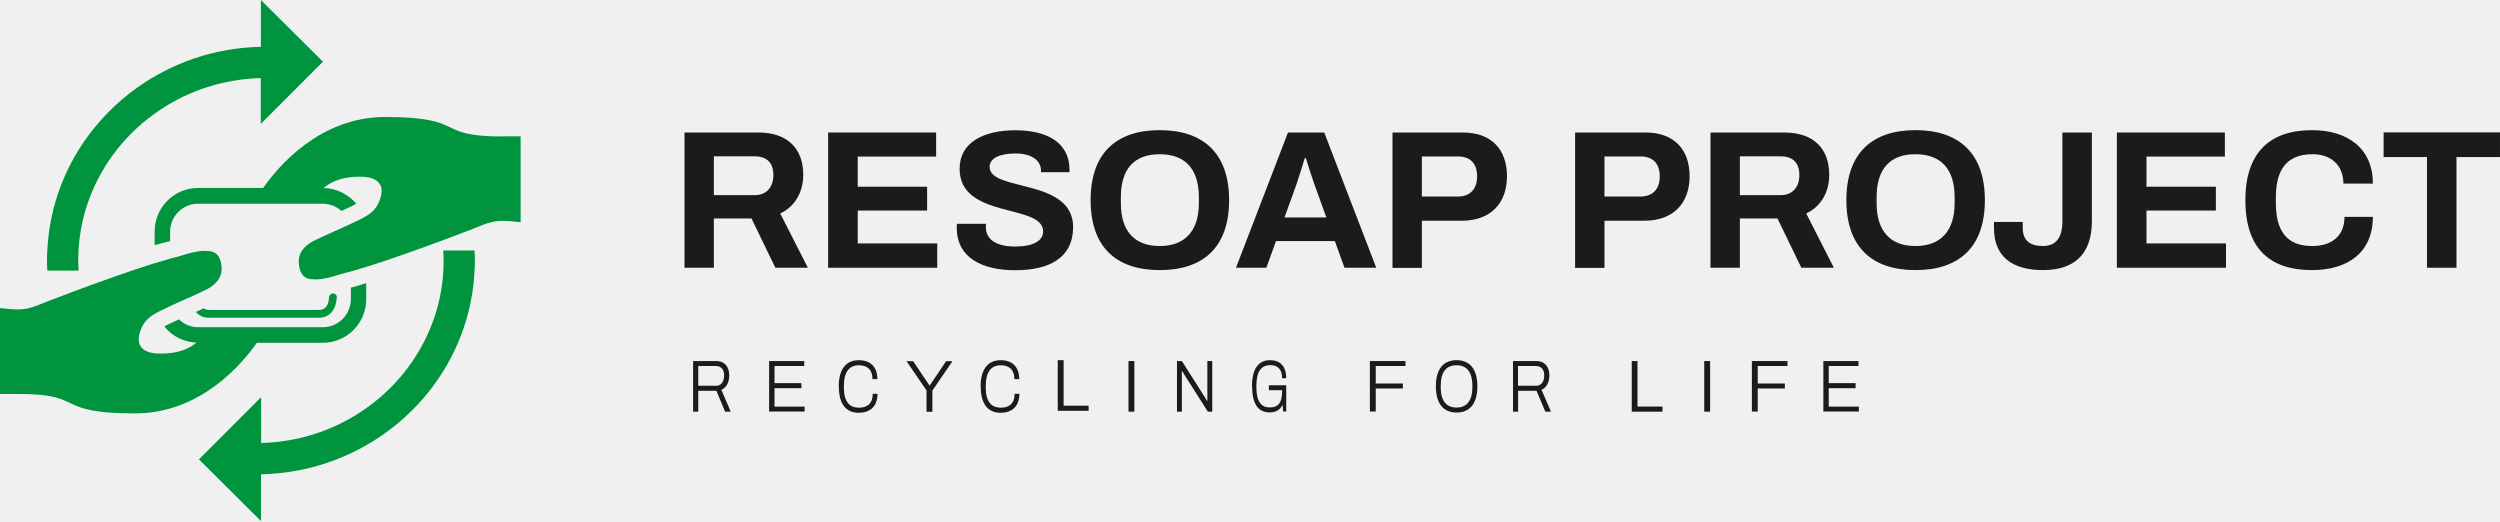
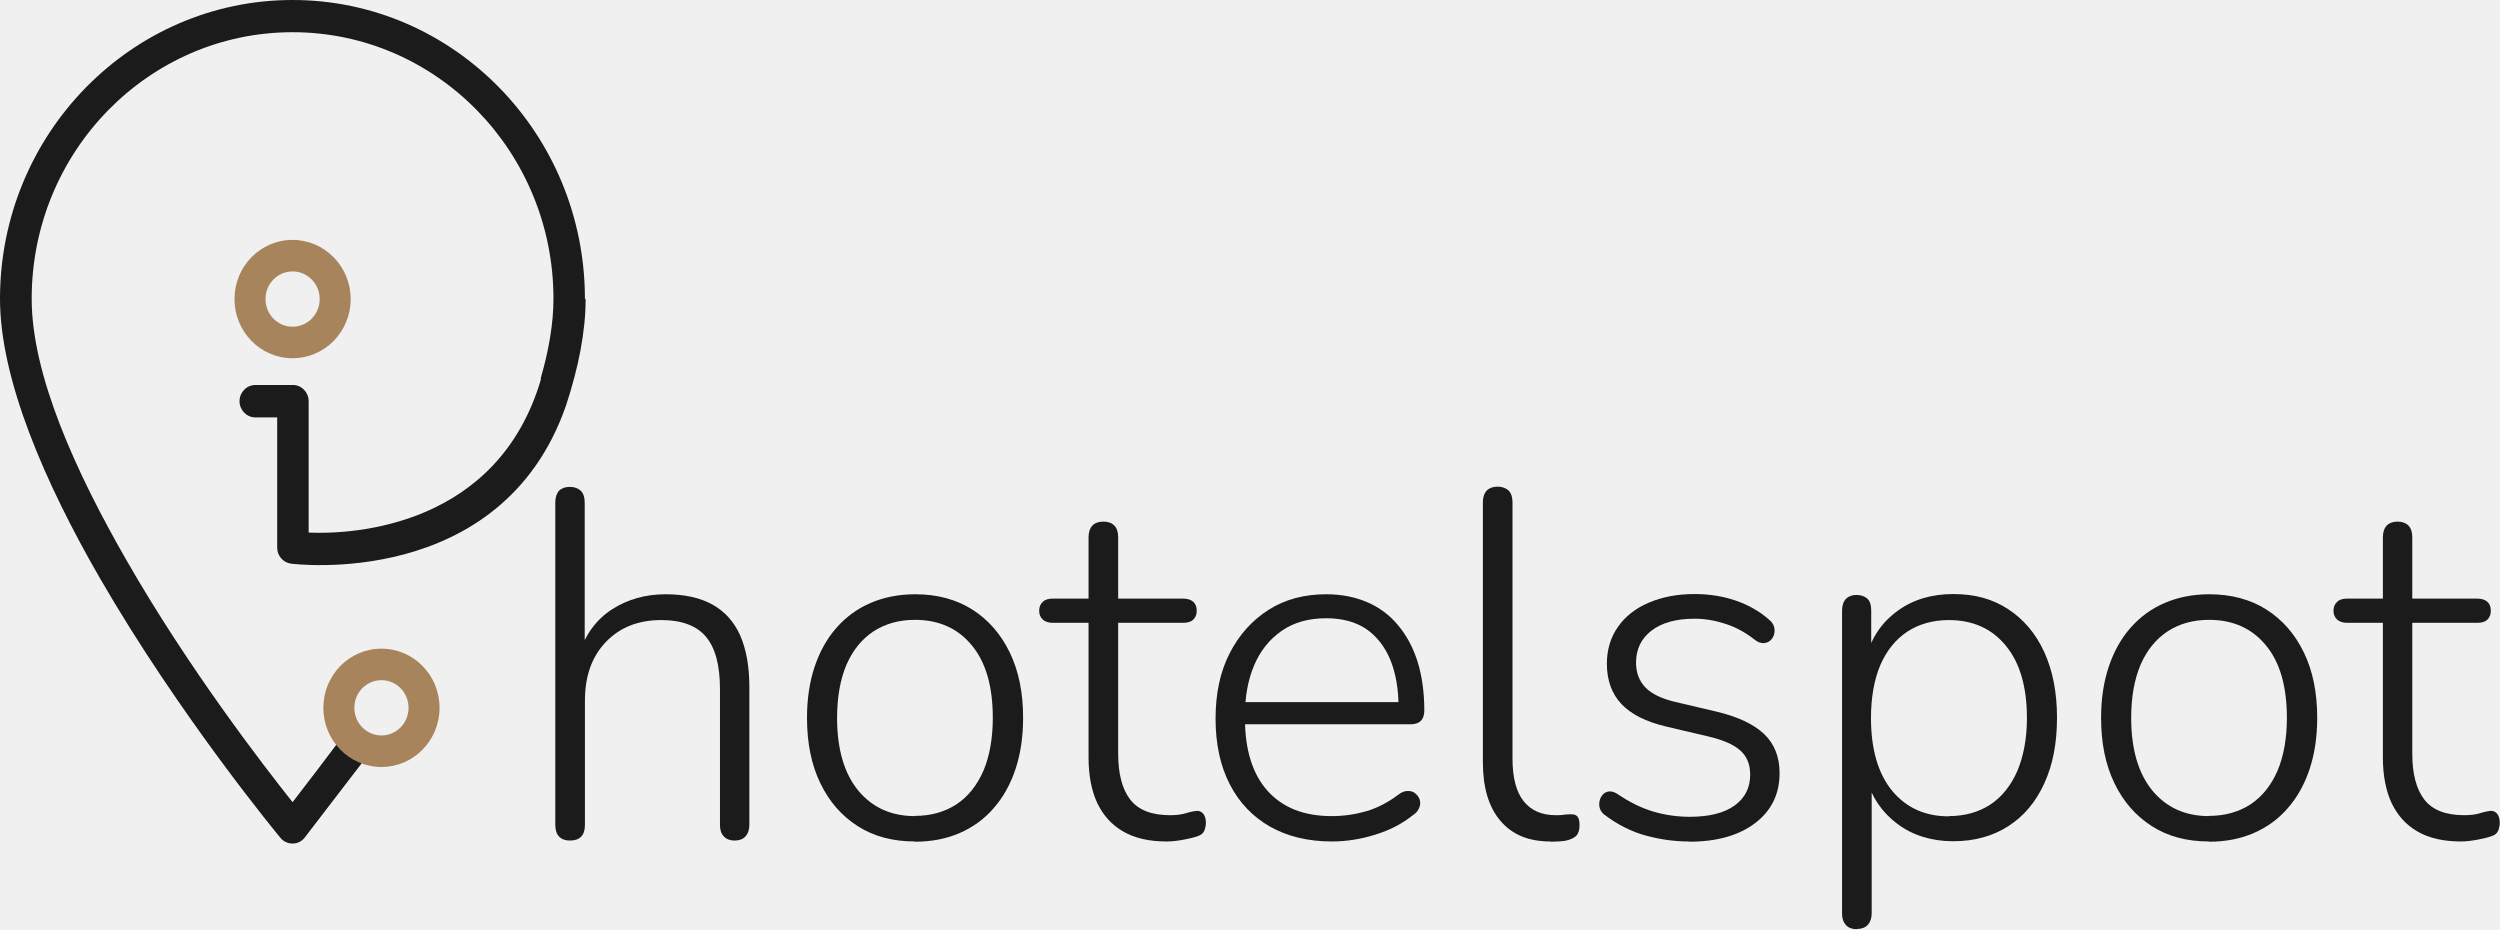
- <svg xmlns="http://www.w3.org/2000/svg" width="403" height="84" viewBox="0 0 403 84" fill="none">
-   <g clip-path="url(#clip0_58_25434)">
-     <path d="M111.73 58.2H115.458C116.869 58.2 117.554 59.18 117.554 60.52C117.554 61.68 117.05 62.52 116.284 62.84L117.796 66.36H116.889L115.478 63H112.557V66.36H111.73V58.2ZM115.378 62.2C116.224 62.2 116.728 61.56 116.728 60.52C116.728 59.58 116.264 59 115.378 59H112.557V62.18H115.378V62.2Z" fill="#1B1B1B" />
-     <path d="M124.003 58.2H129.645V59H124.849V61.76H129.181V62.58H124.849V65.54H129.705V66.34H123.982V58.18L124.003 58.2Z" fill="#1B1B1B" />
-     <path d="M293.946 58.2H299.588V59H294.792V61.76H299.124V62.58H294.792V65.54H299.648V66.34H293.926V58.18L293.946 58.2Z" fill="#1B1B1B" />
-     <path d="M135.205 62.28C135.205 59.48 136.414 58.06 138.449 58.06C140.222 58.06 141.431 59.06 141.431 61.12H140.646C140.646 59.58 139.799 58.88 138.449 58.88C136.978 58.88 136.031 59.86 136.031 62.22V62.48C136.031 64.78 136.958 65.72 138.469 65.72C139.819 65.72 140.686 65.02 140.686 63.48H141.452C141.452 65.58 140.182 66.54 138.449 66.54C136.374 66.54 135.225 65.14 135.225 62.32L135.205 62.28Z" fill="#1B1B1B" />
-     <path d="M158.076 62.28C158.076 59.48 159.285 58.06 161.32 58.06C163.094 58.06 164.303 59.06 164.303 61.12H163.517C163.517 59.58 162.67 58.88 161.32 58.88C159.849 58.88 158.902 59.86 158.902 62.22V62.48C158.902 64.78 159.829 65.72 161.34 65.72C162.691 65.72 163.557 65.02 163.557 63.48H164.323C164.323 65.58 163.053 66.54 161.32 66.54C159.245 66.54 158.096 65.14 158.096 62.32L158.076 62.28Z" fill="#1B1B1B" />
-     <path d="M149.371 62.96L146.127 58.22H147.195L149.835 62.14H149.875L152.515 58.22H153.542L150.298 62.96V66.38H149.351V62.96H149.371Z" fill="#1B1B1B" />
-     <path d="M170.508 58.06H171.455V65.4H175.485V66.22H170.508V58.06Z" fill="#1B1B1B" />
-     <path d="M181.912 58.2H182.859V66.36H181.912V58.2Z" fill="#1B1B1B" />
-     <path d="M189.73 58.2H190.516L194.103 63.84C194.224 64 194.446 64.4 194.566 64.62H194.627V58.2H195.413V66.36H194.708L191.04 60.6C190.939 60.44 190.698 60.02 190.557 59.8H190.516V66.36H189.73V58.2Z" fill="#1B1B1B" />
-     <path d="M201.82 62.28C201.82 59.5 202.828 58.06 204.742 58.06C206.334 58.06 207.341 59.02 207.341 60.98H206.676C206.676 59.4 205.85 58.86 204.762 58.86C203.372 58.86 202.526 59.82 202.526 62.16V62.4C202.526 64.76 203.332 65.68 204.682 65.68C206.112 65.68 206.676 64.86 206.676 63.08V62.9H204.541V62.1H207.341V66.34H206.838L206.757 65.24C206.334 66.14 205.528 66.48 204.702 66.48C202.808 66.48 201.84 65.12 201.84 62.26L201.82 62.28Z" fill="#1B1B1B" />
-     <path d="M220.822 58.2H226.565V59H221.769V61.82H226.142V62.62H221.769V66.34H220.822V58.18V58.2Z" fill="#1B1B1B" />
-     <path d="M231.461 62.28C231.461 59.46 232.71 58.06 234.806 58.06C236.901 58.06 238.151 59.46 238.151 62.28C238.151 65.1 236.901 66.5 234.806 66.5C232.71 66.5 231.461 65.1 231.461 62.28ZM237.345 62.42V62.18C237.345 59.84 236.337 58.88 234.786 58.88C233.234 58.88 232.247 59.84 232.247 62.18V62.42C232.247 64.74 233.254 65.7 234.786 65.7C236.317 65.7 237.345 64.74 237.345 62.42Z" fill="#1B1B1B" />
-     <path d="M243.875 58.2H247.643C249.074 58.2 249.759 59.18 249.759 60.52C249.759 61.68 249.255 62.52 248.489 62.84L250.021 66.36H249.114L247.683 63H244.721V66.36H243.895V58.2H243.875ZM247.562 62.2C248.409 62.2 248.933 61.56 248.933 60.52C248.933 59.58 248.469 59 247.562 59H244.701V62.18H247.562V62.2Z" fill="#1B1B1B" />
-     <path d="M263.018 58.2H263.965V65.54H267.995V66.36H263.038V58.2H263.018Z" fill="#1B1B1B" />
-     <path d="M274.725 58.2H275.672V66.36H274.725V58.2Z" fill="#1B1B1B" />
-     <path d="M282.4 58.2H288.143V59H283.347V61.82H287.72V62.62H283.347V66.34H282.4V58.18V58.2Z" fill="#1B1B1B" />
-     <path d="M110.34 21.36H122.269C127.105 21.36 129.482 24.12 129.482 28.16C129.482 30.98 128.152 33.28 125.775 34.42L130.228 43.16H124.989L121.14 35.22H115.075V43.16H110.34V21.36ZM121.644 31.46C123.518 31.46 124.666 30.22 124.666 28.22C124.666 26.22 123.599 25.2 121.644 25.2H115.075V31.46H121.644Z" fill="#1B1B1B" />
-     <path d="M133.512 21.36H150.902V25.24H138.268V30.1H149.451V33.94H138.268V39.24H151.083V43.16H133.492V21.36H133.512Z" fill="#1B1B1B" />
-     <path d="M154.227 36.68C154.227 36.48 154.227 36.2 154.267 36.08H158.962C158.922 36.2 158.922 36.46 158.922 36.62C158.922 38.66 160.695 39.74 163.616 39.74C166.538 39.74 168.15 38.84 168.15 37.3C168.15 32.78 154.69 35.36 154.69 27.22C154.69 22.9 158.619 21 163.677 21C168.735 21 172.402 22.94 172.402 27.38V27.76H167.808V27.5C167.808 25.82 166.216 24.74 163.717 24.74C161.057 24.74 159.526 25.54 159.526 26.9C159.526 30.96 172.986 28.68 172.986 36.6C172.986 41.62 169.057 43.56 163.677 43.56C158.297 43.56 154.227 41.56 154.227 36.7V36.68Z" fill="#1B1B1B" />
-     <path d="M175.807 32.26C175.807 24.64 179.998 20.98 186.95 20.98C193.901 20.98 198.133 24.64 198.133 32.26C198.133 39.88 193.942 43.54 186.95 43.54C179.958 43.54 175.807 39.86 175.807 32.26ZM193.257 32.76V31.78C193.257 27.26 191.06 24.86 186.929 24.86C182.799 24.86 180.683 27.28 180.683 31.78V32.76C180.683 37.2 182.839 39.66 186.929 39.66C191.02 39.66 193.257 37.22 193.257 32.76Z" fill="#1B1B1B" />
-     <path d="M207.625 21.36H213.468L221.85 43.16H216.732L215.181 38.86H205.69L204.139 43.16H199.242L207.625 21.36ZM213.811 35.06L211.876 29.7C211.554 28.8 210.889 26.78 210.506 25.5H210.325C209.942 26.78 209.317 28.74 208.995 29.7L207.06 35.06H213.831H213.811Z" fill="#1B1B1B" />
-     <path d="M224.469 21.36H235.813C240.448 21.36 242.926 24.12 242.926 28.42C242.926 32.72 240.327 35.58 235.652 35.58H229.204V43.18H224.469V21.38V21.36ZM235.007 31.68C236.982 31.68 238.11 30.48 238.11 28.44C238.11 26.4 237.062 25.22 235.007 25.22H229.204V31.68H235.007Z" fill="#1B1B1B" />
-     <path d="M253.908 21.36H265.253C269.887 21.36 272.366 24.12 272.366 28.42C272.366 32.72 269.766 35.58 265.091 35.58H258.643V43.18H253.908V21.38V21.36ZM264.447 31.68C266.421 31.68 267.55 30.48 267.55 28.44C267.55 26.4 266.502 25.22 264.447 25.22H258.643V31.68H264.447Z" fill="#1B1B1B" />
-     <path d="M275.73 21.36H287.659C292.495 21.36 294.873 24.12 294.873 28.16C294.873 30.98 293.543 33.28 291.165 34.42L295.619 43.16H290.38L286.531 35.22H280.466V43.16H275.73V21.36ZM287.035 31.46C288.909 31.46 290.057 30.22 290.057 28.22C290.057 26.22 288.989 25.2 287.035 25.2H280.466V31.46H287.035Z" fill="#1B1B1B" />
-     <path d="M297.635 32.26C297.635 24.64 301.826 20.98 308.778 20.98C315.729 20.98 319.961 24.64 319.961 32.26C319.961 39.88 315.77 43.54 308.778 43.54C301.786 43.54 297.635 39.86 297.635 32.26ZM315.085 32.76V31.78C315.085 27.26 312.888 24.86 308.758 24.86C304.627 24.86 302.511 27.28 302.511 31.78V32.76C302.511 37.2 304.667 39.66 308.758 39.66C312.848 39.66 315.085 37.22 315.085 32.76Z" fill="#1B1B1B" />
-     <path d="M321.432 36.76V35.78H326.066V36.76C326.066 38.7 327.154 39.66 329.31 39.66C331.466 39.66 332.454 38.26 332.454 35.66V21.36H337.209V35.66C337.209 41 334.348 43.54 329.33 43.54C324.313 43.54 321.432 41.32 321.432 36.78V36.76Z" fill="#1B1B1B" />
-     <path d="M341.258 21.36H358.648V25.24H346.014V30.1H357.197V33.94H346.014V39.24H358.829V43.16H341.238V21.36H341.258Z" fill="#1B1B1B" />
-     <path d="M361.953 32.26C361.953 24.64 365.862 20.98 372.693 20.98C378.315 20.98 382.506 23.8 382.506 29.6H377.751C377.751 26.58 375.716 24.86 372.774 24.86C368.703 24.86 366.87 27.28 366.87 31.76V32.74C366.87 37.32 368.703 39.66 372.733 39.66C375.917 39.66 377.932 38 377.932 34.96H382.506C382.506 40.74 378.416 43.54 372.693 43.54C365.862 43.54 361.953 40.04 361.953 32.26Z" fill="#1B1B1B" />
-     <path d="M391.23 25.32H384.238V21.34H402.998V25.32H395.986V43.16H391.23V25.32Z" fill="#1B1B1B" />
-     <path d="M80.943 22C69.84 22 75.422 18.86 62.082 18.86C51.423 18.86 44.693 27.04 42.416 30.3H31.938C28.049 30.3 24.926 33.46 24.926 37.32V39.54C24.926 39.54 25.047 39.5 25.107 39.48L25.389 39.4C25.853 39.26 26.316 39.14 26.759 39.04C26.981 38.98 27.223 38.92 27.424 38.86V37.34C27.424 34.86 29.439 32.84 31.918 32.84H52.028C52.451 32.84 52.834 32.9 53.216 33C53.901 33.18 54.526 33.54 55.05 34C55.252 33.92 55.433 33.82 55.614 33.74L56.178 33.48C56.622 33.28 57.045 33.08 57.428 32.84C56.904 32.22 56.279 31.68 55.594 31.3C54.587 30.68 53.418 30.34 52.148 30.32C53.136 29.46 54.889 28.48 57.891 28.48C58.939 28.48 60.269 28.58 61.035 29.42C61.82 30.28 61.518 31.54 61.115 32.5C60.712 33.44 60.148 34.12 59.302 34.66C58.496 35.2 57.589 35.58 56.722 36C54.849 36.9 52.934 37.68 51.081 38.58C50.254 38.94 49.448 39.44 48.884 40.14C48.38 40.74 48.118 41.5 48.159 42.3C48.199 43.16 48.461 44.32 49.307 44.76C49.63 44.92 49.992 45 50.355 45.02C51.221 45.1 52.108 44.96 52.954 44.76C53.861 44.54 54.728 44.22 55.634 44C56.158 43.88 56.662 43.74 57.166 43.58C58.858 43.1 60.551 42.56 62.203 42C64.037 41.38 65.871 40.74 67.684 40.08C67.825 40.02 67.986 39.98 68.147 39.92C70.828 38.94 73.487 37.96 76.167 36.92C77.396 36.44 78.706 35.82 80.036 35.66C81.305 35.5 82.635 35.7 83.925 35.82V21.98H80.963L80.943 22Z" fill="#00943E" />
-     <path d="M57.91 46C57.467 46.14 57.044 46.26 56.56 46.36V48.22C56.56 50.7 54.545 52.74 52.067 52.74H31.957C31.494 52.74 31.05 52.68 30.627 52.54C30.365 52.46 30.083 52.36 29.841 52.22C29.479 52.02 29.156 51.78 28.874 51.48C28.653 51.56 28.451 51.66 28.25 51.76L27.706 52.02C27.282 52.2 26.879 52.4 26.497 52.62C26.92 53.16 27.423 53.62 27.968 54C28.068 54.06 28.169 54.14 28.27 54.2C29.257 54.8 30.426 55.18 31.675 55.22C30.668 56.08 28.935 57 25.993 57C24.945 57 23.615 56.9 22.849 56.06C22.064 55.2 22.366 53.94 22.769 52.98C23.172 52.04 23.736 51.36 24.582 50.82C25.388 50.28 26.295 49.9 27.162 49.48C29.035 48.58 30.95 47.8 32.803 46.9C33.63 46.54 34.436 46.04 35 45.34C35.504 44.74 35.766 43.98 35.725 43.18C35.685 42.32 35.423 41.16 34.577 40.72C34.254 40.56 33.892 40.48 33.529 40.46C32.662 40.38 31.776 40.52 30.93 40.72C30.023 40.94 29.156 41.26 28.25 41.48C27.726 41.6 27.222 41.74 26.718 41.9C25.026 42.38 23.333 42.92 21.681 43.48C19.847 44.1 18.013 44.74 16.2 45.4C16.059 45.46 15.898 45.5 15.736 45.56C13.056 46.54 10.397 47.52 7.717 48.56C6.488 49.04 5.178 49.66 3.848 49.82C2.578 49.98 1.249 49.78 -0.041 49.66V63.5H2.921C14.024 63.5 8.442 66.64 21.781 66.64C32.38 66.64 39.09 58.56 41.407 55.26H52.027C55.916 55.26 59.039 52.1 59.039 48.22V45.64C58.636 45.76 58.253 45.88 57.87 46H57.91Z" fill="#00943E" />
-     <path d="M54.283 47.92C54.283 47.92 54.283 49.48 53.356 50.44C52.853 50.94 52.188 51.22 51.382 51.22H33.69C32.884 51.22 32.219 50.96 31.715 50.44C31.675 50.38 31.614 50.34 31.574 50.28C31.997 50.1 32.42 49.92 32.824 49.7C33.045 49.86 33.347 49.96 33.71 49.96H51.402C51.865 49.96 52.208 49.82 52.47 49.56C53.034 48.98 53.034 47.96 53.034 47.94C53.034 47.6 53.316 47.32 53.659 47.3C54.041 47.3 54.303 47.58 54.303 47.92H54.283Z" fill="#00943E" />
-     <path d="M52.067 9.96L42.053 0V7.54C38.829 7.62 35.726 8.1 32.764 8.96C18.618 13.1 8.201 25.66 7.616 40.64C7.576 41.06 7.576 41.5 7.576 41.94C7.576 42.52 7.576 43.06 7.637 43.62H12.674C12.634 43.06 12.614 42.52 12.614 41.94C12.614 38.52 13.218 35.22 14.347 32.16C16.523 26.22 20.573 21.18 25.852 17.68C30.487 14.58 36.048 12.76 42.033 12.58V19.98L52.047 9.96H52.067Z" fill="#00943E" />
-     <path d="M32.059 74.04L42.073 84V76.46C45.297 76.38 48.4 75.9 51.362 75.04C65.508 70.9 75.925 58.34 76.51 43.36C76.55 42.94 76.55 42.5 76.55 42.06C76.55 41.48 76.55 40.94 76.489 40.38H71.452C71.492 40.94 71.512 41.48 71.512 42.06C71.512 45.48 70.908 48.78 69.779 51.84C67.603 57.78 63.553 62.82 58.274 66.32C53.639 69.42 48.078 71.24 42.093 71.42V64.02L32.079 74.04H32.059Z" fill="#00943E" />
+ <svg xmlns="http://www.w3.org/2000/svg" width="226" height="84" viewBox="0 0 226 84" fill="none">
+   <g clip-path="url(#clip0_99_12210)">
+     <path d="M51.507 75.986C51.092 75.986 50.76 75.862 50.531 75.614C50.303 75.366 50.199 75.015 50.199 74.581V45.418C50.199 44.963 50.324 44.612 50.531 44.364C50.76 44.137 51.092 44.013 51.507 44.013C51.922 44.013 52.255 44.137 52.504 44.364C52.732 44.592 52.857 44.943 52.857 45.418V59.153H52.317C52.919 57.356 53.915 55.992 55.327 55.084C56.739 54.175 58.358 53.721 60.185 53.721C61.867 53.721 63.278 54.03 64.4 54.65C65.52 55.27 66.351 56.199 66.912 57.438C67.451 58.678 67.742 60.227 67.742 62.086V74.581C67.742 75.015 67.617 75.366 67.389 75.614C67.161 75.862 66.829 75.986 66.413 75.986C65.998 75.986 65.666 75.862 65.438 75.614C65.188 75.366 65.085 75.015 65.085 74.581V62.292C65.085 60.144 64.669 58.574 63.818 57.562C62.988 56.571 61.638 56.054 59.791 56.054C57.694 56.054 56.033 56.715 54.767 58.037C53.5 59.359 52.877 61.135 52.877 63.345V74.581C52.877 75.511 52.421 75.986 51.528 75.986H51.507Z" fill="#1B1B1B" />
+     <path d="M82.711 76.069C80.718 76.069 78.995 75.615 77.541 74.685C76.088 73.756 74.967 72.475 74.157 70.802C73.348 69.129 72.953 67.167 72.953 64.895C72.953 63.201 73.181 61.652 73.638 60.289C74.095 58.926 74.739 57.749 75.611 56.757C76.482 55.766 77.5 55.022 78.704 54.506C79.908 53.99 81.257 53.721 82.731 53.721C84.704 53.721 86.427 54.176 87.901 55.105C89.354 56.034 90.475 57.315 91.285 58.988C92.094 60.661 92.489 62.623 92.489 64.895C92.489 66.609 92.26 68.138 91.804 69.522C91.347 70.885 90.704 72.062 89.832 73.053C88.98 74.045 87.942 74.788 86.759 75.305C85.576 75.821 84.226 76.09 82.731 76.09L82.711 76.069ZM82.711 73.756C84.143 73.756 85.389 73.404 86.448 72.723C87.506 72.021 88.316 71.009 88.897 69.687C89.458 68.365 89.749 66.754 89.749 64.895C89.749 62.065 89.126 59.876 87.859 58.348C86.593 56.799 84.87 56.034 82.711 56.034C81.278 56.034 80.032 56.386 78.974 57.067C77.915 57.769 77.105 58.761 76.524 60.083C75.963 61.404 75.673 63.016 75.673 64.895C75.673 67.725 76.316 69.914 77.583 71.463C78.87 73.012 80.572 73.776 82.711 73.776V73.756Z" fill="#1B1B1B" />
+     <path d="M105.464 76.069C103.907 76.069 102.599 75.78 101.561 75.181C100.502 74.582 99.734 73.714 99.194 72.599C98.675 71.484 98.405 70.1 98.405 68.489V56.303H95.166C94.793 56.303 94.481 56.2 94.274 56.014C94.045 55.807 93.941 55.539 93.941 55.208C93.941 54.878 94.045 54.609 94.274 54.403C94.481 54.196 94.793 54.114 95.166 54.114H98.405V48.558C98.405 48.103 98.529 47.752 98.758 47.504C98.986 47.277 99.318 47.153 99.754 47.153C100.19 47.153 100.502 47.277 100.73 47.504C100.958 47.732 101.083 48.083 101.083 48.558V54.114H106.958C107.353 54.114 107.664 54.217 107.872 54.403C108.079 54.589 108.183 54.857 108.183 55.208C108.183 55.559 108.079 55.807 107.872 56.014C107.664 56.22 107.353 56.303 106.958 56.303H101.083V68.117C101.083 69.935 101.436 71.319 102.163 72.269C102.889 73.219 104.093 73.694 105.775 73.694C106.356 73.694 106.834 73.632 107.228 73.508C107.623 73.384 107.955 73.322 108.225 73.301C108.432 73.301 108.619 73.384 108.764 73.549C108.91 73.714 109.014 74.004 109.014 74.375C109.014 74.623 108.951 74.871 108.868 75.098C108.764 75.325 108.578 75.491 108.308 75.573C107.996 75.697 107.56 75.8 107.021 75.904C106.46 76.007 105.962 76.069 105.484 76.069H105.464Z" fill="#1B1B1B" />
+     <path d="M120.412 76.069C118.253 76.069 116.385 75.615 114.807 74.726C113.25 73.838 112.025 72.558 111.174 70.905C110.323 69.253 109.887 67.27 109.887 64.978C109.887 62.685 110.302 60.744 111.153 59.071C112.004 57.398 113.188 56.076 114.682 55.126C116.177 54.176 117.921 53.721 119.873 53.721C121.284 53.721 122.509 53.969 123.609 54.444C124.71 54.919 125.644 55.621 126.391 56.53C127.16 57.439 127.741 58.534 128.156 59.835C128.551 61.136 128.758 62.582 128.758 64.213C128.758 64.626 128.654 64.957 128.447 65.163C128.239 65.37 127.928 65.473 127.554 65.473H111.817V63.47H127.16L126.433 64.028C126.433 62.313 126.184 60.867 125.686 59.649C125.187 58.451 124.461 57.522 123.506 56.861C122.551 56.22 121.347 55.89 119.893 55.89C118.316 55.89 116.966 56.262 115.866 57.026C114.765 57.79 113.935 58.823 113.375 60.145C112.814 61.467 112.544 62.974 112.544 64.689V64.936C112.544 67.787 113.229 69.976 114.579 71.484C115.949 73.012 117.88 73.776 120.371 73.776C121.45 73.776 122.468 73.632 123.485 73.343C124.481 73.053 125.457 72.558 126.412 71.835C126.703 71.608 126.993 71.504 127.263 71.504C127.533 71.504 127.782 71.566 127.948 71.731C128.135 71.876 128.26 72.062 128.343 72.289C128.405 72.516 128.405 72.764 128.301 73.012C128.198 73.281 128.011 73.508 127.699 73.714C126.765 74.458 125.665 75.036 124.336 75.449C123.028 75.862 121.7 76.069 120.392 76.069H120.412Z" fill="#1B1B1B" />
+     <path d="M140.154 76.069C138.182 76.069 136.687 75.449 135.629 74.189C134.57 72.95 134.051 71.174 134.051 68.861V45.398C134.051 44.943 134.175 44.592 134.404 44.344C134.632 44.117 134.964 43.993 135.379 43.993C135.795 43.993 136.127 44.117 136.376 44.344C136.604 44.572 136.729 44.923 136.729 45.398V68.572C136.729 70.286 137.061 71.566 137.725 72.413C138.39 73.26 139.365 73.694 140.632 73.694C140.902 73.694 141.151 73.694 141.359 73.652C141.566 73.632 141.774 73.611 141.981 73.611C142.251 73.611 142.459 73.652 142.583 73.797C142.708 73.921 142.791 74.189 142.791 74.603C142.791 75.016 142.687 75.346 142.5 75.553C142.293 75.759 141.961 75.904 141.504 76.007C141.275 76.028 141.047 76.069 140.839 76.069C140.611 76.069 140.404 76.09 140.196 76.09L140.154 76.069Z" fill="#1B1B1B" />
+     <path d="M152.673 76.069C151.366 76.069 150.058 75.883 148.77 75.532C147.483 75.181 146.258 74.561 145.096 73.694C144.867 73.529 144.722 73.343 144.639 73.115C144.556 72.888 144.556 72.661 144.598 72.434C144.639 72.207 144.743 72 144.888 71.835C145.034 71.67 145.241 71.566 145.47 71.546C145.719 71.525 145.947 71.608 146.217 71.773C147.338 72.537 148.438 73.074 149.518 73.384C150.597 73.694 151.677 73.838 152.757 73.838C154.542 73.838 155.891 73.487 156.826 72.806C157.76 72.124 158.217 71.195 158.217 70.017C158.217 69.088 157.905 68.344 157.303 67.828C156.701 67.291 155.725 66.878 154.397 66.568L150.618 65.68C148.791 65.246 147.442 64.565 146.57 63.635C145.698 62.706 145.262 61.487 145.262 60C145.262 58.74 145.594 57.625 146.258 56.675C146.923 55.725 147.836 55.002 149.04 54.486C150.244 53.969 151.615 53.701 153.192 53.701C154.48 53.701 155.705 53.887 156.867 54.279C158.03 54.671 159.047 55.25 159.919 56.014C160.147 56.2 160.313 56.427 160.376 56.654C160.438 56.881 160.438 57.129 160.376 57.356C160.313 57.584 160.189 57.77 160.023 57.914C159.857 58.059 159.649 58.121 159.421 58.141C159.172 58.141 158.922 58.059 158.653 57.852C157.822 57.191 156.95 56.716 156.016 56.406C155.082 56.097 154.147 55.931 153.192 55.931C151.511 55.931 150.203 56.303 149.269 57.026C148.355 57.749 147.899 58.699 147.899 59.897C147.899 60.826 148.189 61.57 148.75 62.148C149.31 62.727 150.203 63.16 151.428 63.449L155.206 64.338C157.095 64.792 158.507 65.453 159.462 66.341C160.396 67.229 160.874 68.406 160.874 69.894C160.874 71.794 160.127 73.301 158.653 74.417C157.179 75.532 155.186 76.09 152.694 76.09L152.673 76.069Z" fill="#1B1B1B" />
+     <path d="M167.85 84C167.435 84 167.103 83.876 166.874 83.628C166.646 83.38 166.521 83.05 166.521 82.596V55.188C166.521 54.733 166.646 54.382 166.874 54.134C167.103 53.907 167.414 53.783 167.829 53.783C168.245 53.783 168.577 53.907 168.826 54.134C169.054 54.362 169.158 54.713 169.158 55.188V59.752L168.681 59.443C169.158 57.687 170.092 56.282 171.504 55.25C172.895 54.217 174.597 53.701 176.57 53.701C178.542 53.701 180.14 54.155 181.531 55.064C182.922 55.973 184.023 57.253 184.791 58.926C185.559 60.599 185.953 62.582 185.953 64.874C185.953 67.167 185.58 69.129 184.812 70.802C184.043 72.496 182.964 73.776 181.552 74.685C180.14 75.594 178.48 76.048 176.57 76.048C174.66 76.048 172.916 75.532 171.525 74.479C170.134 73.446 169.2 72.062 168.701 70.327H169.2V82.575C169.2 83.009 169.075 83.36 168.847 83.608C168.618 83.856 168.286 83.98 167.871 83.98L167.85 84ZM176.175 73.776C177.608 73.776 178.853 73.425 179.912 72.744C180.971 72.041 181.781 71.029 182.362 69.708C182.922 68.386 183.234 66.775 183.234 64.916C183.234 62.086 182.59 59.897 181.324 58.368C180.057 56.819 178.334 56.055 176.175 56.055C174.743 56.055 173.497 56.406 172.438 57.088C171.379 57.79 170.57 58.782 169.989 60.103C169.428 61.425 169.137 63.036 169.137 64.916C169.137 67.745 169.781 69.935 171.047 71.484C172.334 73.033 174.037 73.797 176.175 73.797V73.776Z" fill="#1B1B1B" />
+     <path d="M199.697 76.069C197.704 76.069 195.981 75.615 194.528 74.685C193.074 73.756 191.953 72.475 191.144 70.802C190.334 69.129 189.939 67.167 189.939 64.895C189.939 63.201 190.168 61.652 190.625 60.289C191.081 58.926 191.725 57.749 192.597 56.757C193.469 55.766 194.486 55.022 195.69 54.506C196.894 53.99 198.244 53.721 199.718 53.721C201.69 53.721 203.413 54.176 204.887 55.105C206.34 56.034 207.461 57.315 208.271 58.988C209.081 60.661 209.475 62.623 209.475 64.895C209.475 66.609 209.247 68.138 208.79 69.522C208.333 70.885 207.69 72.062 206.818 73.053C205.967 74.045 204.929 74.788 203.745 75.305C202.562 75.821 201.212 76.09 199.718 76.09L199.697 76.069ZM199.697 73.756C201.129 73.756 202.375 73.404 203.434 72.723C204.493 72.021 205.302 71.009 205.884 69.687C206.444 68.365 206.735 66.754 206.735 64.895C206.735 62.065 206.112 59.876 204.846 58.348C203.579 56.799 201.856 56.034 199.697 56.034C198.264 56.034 197.019 56.386 195.96 57.067C194.901 57.769 194.092 58.761 193.51 60.083C192.95 61.404 192.659 63.016 192.659 64.895C192.659 67.725 193.303 69.914 194.569 71.463C195.856 73.012 197.559 73.776 199.697 73.776V73.756Z" fill="#1B1B1B" />
+     <path d="M222.471 76.069C220.914 76.069 219.606 75.78 218.568 75.181C217.51 74.582 216.741 73.714 216.202 72.599C215.683 71.484 215.413 70.1 215.413 68.489V56.303H212.174C211.8 56.303 211.489 56.2 211.281 56.014C211.053 55.807 210.949 55.539 210.949 55.208C210.949 54.878 211.053 54.609 211.281 54.403C211.489 54.196 211.8 54.114 212.174 54.114H215.413V48.558C215.413 48.103 215.537 47.752 215.766 47.504C215.994 47.277 216.326 47.153 216.741 47.153C217.157 47.153 217.489 47.277 217.717 47.504C217.946 47.732 218.07 48.083 218.07 48.558V54.114H223.945C224.34 54.114 224.651 54.217 224.859 54.403C225.066 54.589 225.17 54.857 225.17 55.208C225.17 55.559 225.066 55.807 224.859 56.014C224.651 56.22 224.34 56.303 223.945 56.303H218.07V68.117C218.07 69.935 218.423 71.319 219.15 72.269C219.876 73.219 221.08 73.694 222.762 73.694C223.343 73.694 223.821 73.632 224.215 73.508C224.61 73.384 224.942 73.322 225.191 73.301C225.399 73.301 225.585 73.384 225.731 73.549C225.876 73.714 225.98 74.004 225.98 74.375C225.98 74.623 225.918 74.871 225.835 75.098C225.731 75.325 225.544 75.491 225.274 75.573C224.963 75.697 224.527 75.8 223.987 75.904C223.426 76.007 222.928 76.069 222.451 76.069H222.471Z" fill="#1B1B1B" />
+     <path fill-rule="evenodd" clip-rule="evenodd" d="M52.877 27.015C52.877 12.103 41.023 0 26.449 0C11.875 0 0 12.103 0 27.015C0 34.286 4.048 43.621 8.989 52.193C16.256 64.792 25.349 75.738 25.349 75.738C25.619 76.069 26.013 76.255 26.449 76.255C26.885 76.255 27.259 76.069 27.529 75.738C27.529 75.738 32.117 69.769 33.217 68.324C33.611 67.828 33.653 67.332 33.508 66.94C33.155 66.01 31.722 65.535 30.913 66.651C29.791 68.158 27.508 71.153 26.449 72.516C23.854 69.253 17.086 60.496 11.481 50.726C6.83 42.651 2.865 33.873 2.865 27.036C2.844 13.714 13.432 2.912 26.449 2.912C39.466 2.912 50.033 13.714 50.033 27.015C50.033 29.226 49.618 31.642 48.891 34.162C48.891 34.162 48.891 34.182 48.891 34.203C48.891 34.244 48.891 34.286 48.891 34.327C44.968 47.587 31.971 48.331 27.902 48.145V36.31V36.269C27.902 35.463 27.259 34.802 26.491 34.802H23.086C22.297 34.802 21.653 35.463 21.653 36.269C21.653 37.074 22.297 37.735 23.086 37.735H25.058V49.508C25.058 50.231 25.577 50.85 26.304 50.953C26.304 50.953 45.341 53.473 51.175 36.64C52.296 33.232 52.94 29.969 52.94 27.036L52.877 27.015Z" fill="#1B1B1B" />
+     <path fill-rule="evenodd" clip-rule="evenodd" d="M26.45 21.686C29.335 21.686 31.702 24.082 31.702 27.036C31.702 29.989 29.356 32.385 26.45 32.385C23.543 32.385 21.197 29.989 21.197 27.036C21.197 24.082 23.543 21.686 26.45 21.686ZM26.45 24.537C25.1 24.537 24 25.652 24 27.036C24 28.42 25.1 29.535 26.45 29.535C27.799 29.535 28.899 28.42 28.899 27.036C28.899 25.652 27.799 24.537 26.45 24.537Z" fill="#A8845D" />
+     <path fill-rule="evenodd" clip-rule="evenodd" d="M34.483 58.637C37.389 58.637 39.735 61.033 39.735 63.986C39.735 66.94 37.389 69.335 34.483 69.335C31.576 69.335 29.23 66.94 29.23 63.986C29.23 61.033 31.576 58.637 34.483 58.637ZM34.483 61.487C33.133 61.487 32.033 62.602 32.033 63.986C32.033 65.37 33.133 66.485 34.483 66.485C35.832 66.485 36.933 65.37 36.933 63.986C36.933 62.602 35.832 61.487 34.483 61.487Z" fill="#A8845D" />
  </g>
  <defs>
-     <clipPath id="clip0_58_25434">
-       <rect width="403" height="84" fill="white" />
+     <clipPath id="clip0_99_12210">
+       <rect width="226" height="84" fill="white" />
    </clipPath>
  </defs>
</svg>
